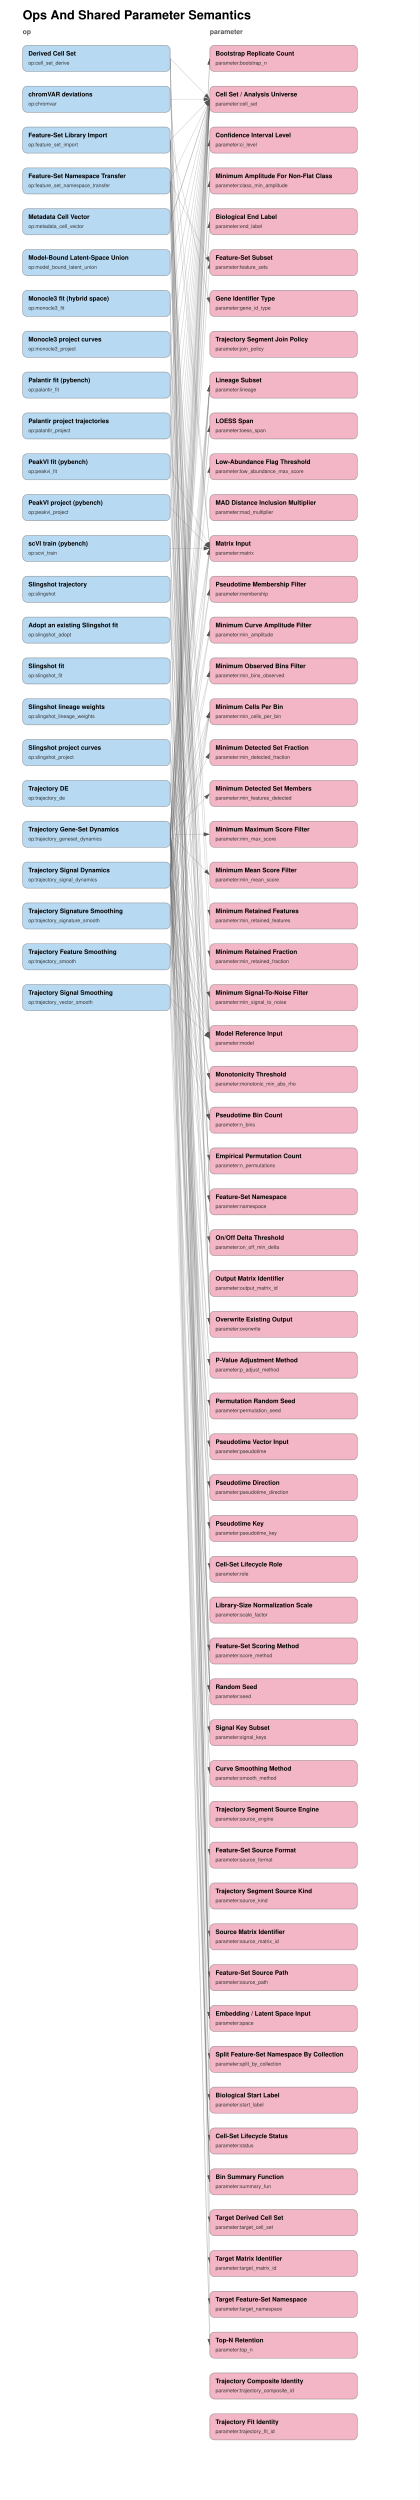
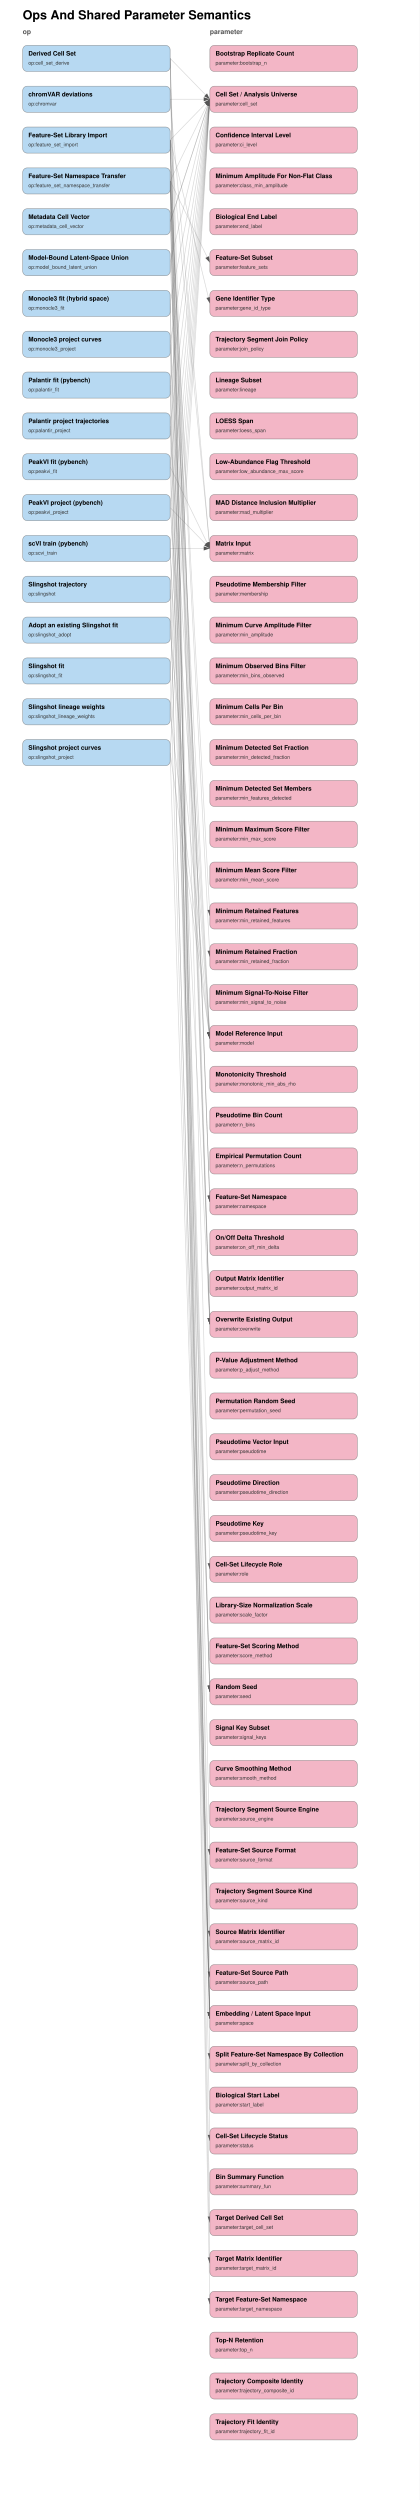
<svg xmlns="http://www.w3.org/2000/svg" width="740" height="4408" viewBox="0 0 740 4408">
  <rect width="100%" height="100%" fill="white" />
  <defs>
    <marker id="arrow" markerWidth="10" markerHeight="10" refX="9" refY="3" orient="auto" markerUnits="strokeWidth">
      <path d="M0,0 L0,6 L9,3 z" fill="#555" />
    </marker>
  </defs>
  <text x="40" y="34" font-family="Helvetica,Arial,sans-serif" font-size="22" font-weight="700">Ops And Shared Parameter Semantics</text>
  <text x="40" y="60" font-family="Helvetica,Arial,sans-serif" font-size="12" font-weight="700" fill="#555">op</text>
  <text x="370" y="60" font-family="Helvetica,Arial,sans-serif" font-size="12" font-weight="700" fill="#555">parameter</text>
  <line x1="300" y1="103" x2="370" y2="175" stroke="#555" stroke-opacity="0.22" stroke-width="1.2" marker-end="url(#arrow)" />
  <line x1="300" y1="103" x2="370" y2="2335" stroke="#555" stroke-opacity="0.22" stroke-width="1.2" marker-end="url(#arrow)" />
  <line x1="300" y1="103" x2="370" y2="2767" stroke="#555" stroke-opacity="0.22" stroke-width="1.2" marker-end="url(#arrow)" />
  <line x1="300" y1="103" x2="370" y2="3775" stroke="#555" stroke-opacity="0.22" stroke-width="1.2" marker-end="url(#arrow)" />
  <line x1="300" y1="103" x2="370" y2="3919" stroke="#555" stroke-opacity="0.22" stroke-width="1.2" marker-end="url(#arrow)" />
  <line x1="300" y1="175" x2="370" y2="175" stroke="#555" stroke-opacity="0.22" stroke-width="1.2" marker-end="url(#arrow)" />
  <line x1="300" y1="175" x2="370" y2="967" stroke="#555" stroke-opacity="0.22" stroke-width="1.2" marker-end="url(#arrow)" />
  <line x1="300" y1="247" x2="370" y2="175" stroke="#555" stroke-opacity="0.22" stroke-width="1.2" marker-end="url(#arrow)" />
  <line x1="300" y1="247" x2="370" y2="535" stroke="#555" stroke-opacity="0.22" stroke-width="1.2" marker-end="url(#arrow)" />
  <line x1="300" y1="247" x2="370" y2="967" stroke="#555" stroke-opacity="0.22" stroke-width="1.2" marker-end="url(#arrow)" />
  <line x1="300" y1="247" x2="370" y2="2119" stroke="#555" stroke-opacity="0.22" stroke-width="1.2" marker-end="url(#arrow)" />
  <line x1="300" y1="247" x2="370" y2="2119" stroke="#555" stroke-opacity="0.22" stroke-width="1.2" marker-end="url(#arrow)" />
  <line x1="300" y1="247" x2="370" y2="2335" stroke="#555" stroke-opacity="0.22" stroke-width="1.2" marker-end="url(#arrow)" />
  <line x1="300" y1="247" x2="370" y2="3271" stroke="#555" stroke-opacity="0.22" stroke-width="1.2" marker-end="url(#arrow)" />
  <line x1="300" y1="247" x2="370" y2="3487" stroke="#555" stroke-opacity="0.22" stroke-width="1.2" marker-end="url(#arrow)" />
  <line x1="300" y1="247" x2="370" y2="3631" stroke="#555" stroke-opacity="0.22" stroke-width="1.2" marker-end="url(#arrow)" />
  <line x1="300" y1="319" x2="370" y2="175" stroke="#555" stroke-opacity="0.22" stroke-width="1.2" marker-end="url(#arrow)" />
  <line x1="300" y1="319" x2="370" y2="463" stroke="#555" stroke-opacity="0.22" stroke-width="1.2" marker-end="url(#arrow)" />
  <line x1="300" y1="319" x2="370" y2="1615" stroke="#555" stroke-opacity="0.22" stroke-width="1.2" marker-end="url(#arrow)" />
  <line x1="300" y1="319" x2="370" y2="1687" stroke="#555" stroke-opacity="0.22" stroke-width="1.2" marker-end="url(#arrow)" />
  <line x1="300" y1="319" x2="370" y2="2119" stroke="#555" stroke-opacity="0.22" stroke-width="1.2" marker-end="url(#arrow)" />
  <line x1="300" y1="319" x2="370" y2="2335" stroke="#555" stroke-opacity="0.22" stroke-width="1.2" marker-end="url(#arrow)" />
  <line x1="300" y1="319" x2="370" y2="3415" stroke="#555" stroke-opacity="0.22" stroke-width="1.2" marker-end="url(#arrow)" />
  <line x1="300" y1="319" x2="370" y2="3991" stroke="#555" stroke-opacity="0.22" stroke-width="1.2" marker-end="url(#arrow)" />
  <line x1="300" y1="319" x2="370" y2="4063" stroke="#555" stroke-opacity="0.22" stroke-width="1.2" marker-end="url(#arrow)" />
  <line x1="300" y1="391" x2="370" y2="175" stroke="#555" stroke-opacity="0.22" stroke-width="1.2" marker-end="url(#arrow)" />
  <line x1="300" y1="391" x2="370" y2="175" stroke="#555" stroke-opacity="0.22" stroke-width="1.2" marker-end="url(#arrow)" />
  <line x1="300" y1="391" x2="370" y2="2335" stroke="#555" stroke-opacity="0.22" stroke-width="1.2" marker-end="url(#arrow)" />
  <line x1="300" y1="463" x2="370" y2="175" stroke="#555" stroke-opacity="0.22" stroke-width="1.2" marker-end="url(#arrow)" />
  <line x1="300" y1="463" x2="370" y2="1831" stroke="#555" stroke-opacity="0.22" stroke-width="1.2" marker-end="url(#arrow)" />
  <line x1="300" y1="535" x2="370" y2="175" stroke="#555" stroke-opacity="0.22" stroke-width="1.2" marker-end="url(#arrow)" />
  <line x1="300" y1="535" x2="370" y2="2983" stroke="#555" stroke-opacity="0.22" stroke-width="1.2" marker-end="url(#arrow)" />
  <line x1="300" y1="535" x2="370" y2="3559" stroke="#555" stroke-opacity="0.22" stroke-width="1.2" marker-end="url(#arrow)" />
  <line x1="300" y1="607" x2="370" y2="175" stroke="#555" stroke-opacity="0.22" stroke-width="1.2" marker-end="url(#arrow)" />
  <line x1="300" y1="607" x2="370" y2="1831" stroke="#555" stroke-opacity="0.22" stroke-width="1.2" marker-end="url(#arrow)" />
  <line x1="300" y1="607" x2="370" y2="3559" stroke="#555" stroke-opacity="0.22" stroke-width="1.2" marker-end="url(#arrow)" />
  <line x1="300" y1="679" x2="370" y2="175" stroke="#555" stroke-opacity="0.22" stroke-width="1.2" marker-end="url(#arrow)" />
  <line x1="300" y1="679" x2="370" y2="2983" stroke="#555" stroke-opacity="0.22" stroke-width="1.2" marker-end="url(#arrow)" />
  <line x1="300" y1="679" x2="370" y2="3559" stroke="#555" stroke-opacity="0.22" stroke-width="1.2" marker-end="url(#arrow)" />
  <line x1="300" y1="751" x2="370" y2="175" stroke="#555" stroke-opacity="0.22" stroke-width="1.2" marker-end="url(#arrow)" />
  <line x1="300" y1="751" x2="370" y2="1831" stroke="#555" stroke-opacity="0.22" stroke-width="1.2" marker-end="url(#arrow)" />
  <line x1="300" y1="751" x2="370" y2="3559" stroke="#555" stroke-opacity="0.22" stroke-width="1.2" marker-end="url(#arrow)" />
  <line x1="300" y1="823" x2="370" y2="175" stroke="#555" stroke-opacity="0.22" stroke-width="1.2" marker-end="url(#arrow)" />
  <line x1="300" y1="823" x2="370" y2="967" stroke="#555" stroke-opacity="0.22" stroke-width="1.2" marker-end="url(#arrow)" />
  <line x1="300" y1="823" x2="370" y2="2983" stroke="#555" stroke-opacity="0.22" stroke-width="1.2" marker-end="url(#arrow)" />
  <line x1="300" y1="895" x2="370" y2="175" stroke="#555" stroke-opacity="0.22" stroke-width="1.2" marker-end="url(#arrow)" />
  <line x1="300" y1="895" x2="370" y2="967" stroke="#555" stroke-opacity="0.22" stroke-width="1.2" marker-end="url(#arrow)" />
  <line x1="300" y1="895" x2="370" y2="1831" stroke="#555" stroke-opacity="0.22" stroke-width="1.2" marker-end="url(#arrow)" />
  <line x1="300" y1="967" x2="370" y2="175" stroke="#555" stroke-opacity="0.22" stroke-width="1.2" marker-end="url(#arrow)" />
  <line x1="300" y1="967" x2="370" y2="967" stroke="#555" stroke-opacity="0.22" stroke-width="1.2" marker-end="url(#arrow)" />
  <line x1="300" y1="967" x2="370" y2="2335" stroke="#555" stroke-opacity="0.22" stroke-width="1.2" marker-end="url(#arrow)" />
  <line x1="300" y1="967" x2="370" y2="2983" stroke="#555" stroke-opacity="0.22" stroke-width="1.2" marker-end="url(#arrow)" />
  <line x1="300" y1="1039" x2="370" y2="175" stroke="#555" stroke-opacity="0.22" stroke-width="1.2" marker-end="url(#arrow)" />
  <line x1="300" y1="1039" x2="370" y2="3559" stroke="#555" stroke-opacity="0.22" stroke-width="1.2" marker-end="url(#arrow)" />
  <line x1="300" y1="1039" x2="370" y2="3559" stroke="#555" stroke-opacity="0.22" stroke-width="1.2" marker-end="url(#arrow)" />
  <line x1="300" y1="1111" x2="370" y2="175" stroke="#555" stroke-opacity="0.22" stroke-width="1.2" marker-end="url(#arrow)" />
  <line x1="300" y1="1111" x2="370" y2="1831" stroke="#555" stroke-opacity="0.22" stroke-width="1.2" marker-end="url(#arrow)" />
  <line x1="300" y1="1183" x2="370" y2="175" stroke="#555" stroke-opacity="0.22" stroke-width="1.2" marker-end="url(#arrow)" />
  <line x1="300" y1="1183" x2="370" y2="3559" stroke="#555" stroke-opacity="0.22" stroke-width="1.2" marker-end="url(#arrow)" />
  <line x1="300" y1="1255" x2="370" y2="175" stroke="#555" stroke-opacity="0.22" stroke-width="1.2" marker-end="url(#arrow)" />
  <line x1="300" y1="1255" x2="370" y2="1831" stroke="#555" stroke-opacity="0.22" stroke-width="1.2" marker-end="url(#arrow)" />
  <line x1="300" y1="1327" x2="370" y2="175" stroke="#555" stroke-opacity="0.22" stroke-width="1.2" marker-end="url(#arrow)" />
  <line x1="300" y1="1327" x2="370" y2="1831" stroke="#555" stroke-opacity="0.22" stroke-width="1.2" marker-end="url(#arrow)" />
  <line x1="300" y1="1327" x2="370" y2="3559" stroke="#555" stroke-opacity="0.22" stroke-width="1.2" marker-end="url(#arrow)" />
-   <line x1="300" y1="1399" x2="370" y2="175" stroke="#555" stroke-opacity="0.22" stroke-width="1.2" marker-end="url(#arrow)" />
-   <line x1="300" y1="1399" x2="370" y2="679" stroke="#555" stroke-opacity="0.22" stroke-width="1.2" marker-end="url(#arrow)" />
-   <line x1="300" y1="1399" x2="370" y2="967" stroke="#555" stroke-opacity="0.22" stroke-width="1.2" marker-end="url(#arrow)" />
-   <line x1="300" y1="1399" x2="370" y2="1831" stroke="#555" stroke-opacity="0.22" stroke-width="1.2" marker-end="url(#arrow)" />
-   <line x1="300" y1="1399" x2="370" y2="2407" stroke="#555" stroke-opacity="0.22" stroke-width="1.2" marker-end="url(#arrow)" />
-   <line x1="300" y1="1471" x2="370" y2="103" stroke="#555" stroke-opacity="0.22" stroke-width="1.2" marker-end="url(#arrow)" />
-   <line x1="300" y1="1471" x2="370" y2="175" stroke="#555" stroke-opacity="0.22" stroke-width="1.2" marker-end="url(#arrow)" />
-   <line x1="300" y1="1471" x2="370" y2="247" stroke="#555" stroke-opacity="0.22" stroke-width="1.2" marker-end="url(#arrow)" />
-   <line x1="300" y1="1471" x2="370" y2="319" stroke="#555" stroke-opacity="0.22" stroke-width="1.2" marker-end="url(#arrow)" />
-   <line x1="300" y1="1471" x2="370" y2="391" stroke="#555" stroke-opacity="0.22" stroke-width="1.2" marker-end="url(#arrow)" />
-   <line x1="300" y1="1471" x2="370" y2="463" stroke="#555" stroke-opacity="0.22" stroke-width="1.2" marker-end="url(#arrow)" />
-   <line x1="300" y1="1471" x2="370" y2="679" stroke="#555" stroke-opacity="0.22" stroke-width="1.2" marker-end="url(#arrow)" />
-   <line x1="300" y1="1471" x2="370" y2="751" stroke="#555" stroke-opacity="0.22" stroke-width="1.2" marker-end="url(#arrow)" />
-   <line x1="300" y1="1471" x2="370" y2="823" stroke="#555" stroke-opacity="0.22" stroke-width="1.2" marker-end="url(#arrow)" />
-   <line x1="300" y1="1471" x2="370" y2="967" stroke="#555" stroke-opacity="0.22" stroke-width="1.2" marker-end="url(#arrow)" />
-   <line x1="300" y1="1471" x2="370" y2="1039" stroke="#555" stroke-opacity="0.22" stroke-width="1.2" marker-end="url(#arrow)" />
-   <line x1="300" y1="1471" x2="370" y2="1111" stroke="#555" stroke-opacity="0.22" stroke-width="1.2" marker-end="url(#arrow)" />
-   <line x1="300" y1="1471" x2="370" y2="1183" stroke="#555" stroke-opacity="0.22" stroke-width="1.2" marker-end="url(#arrow)" />
-   <line x1="300" y1="1471" x2="370" y2="1255" stroke="#555" stroke-opacity="0.22" stroke-width="1.2" marker-end="url(#arrow)" />
-   <line x1="300" y1="1471" x2="370" y2="1327" stroke="#555" stroke-opacity="0.22" stroke-width="1.2" marker-end="url(#arrow)" />
-   <line x1="300" y1="1471" x2="370" y2="1399" stroke="#555" stroke-opacity="0.22" stroke-width="1.2" marker-end="url(#arrow)" />
-   <line x1="300" y1="1471" x2="370" y2="1471" stroke="#555" stroke-opacity="0.22" stroke-width="1.2" marker-end="url(#arrow)" />
-   <line x1="300" y1="1471" x2="370" y2="1543" stroke="#555" stroke-opacity="0.22" stroke-width="1.2" marker-end="url(#arrow)" />
-   <line x1="300" y1="1471" x2="370" y2="1759" stroke="#555" stroke-opacity="0.22" stroke-width="1.2" marker-end="url(#arrow)" />
-   <line x1="300" y1="1471" x2="370" y2="1831" stroke="#555" stroke-opacity="0.22" stroke-width="1.2" marker-end="url(#arrow)" />
-   <line x1="300" y1="1471" x2="370" y2="1903" stroke="#555" stroke-opacity="0.22" stroke-width="1.2" marker-end="url(#arrow)" />
-   <line x1="300" y1="1471" x2="370" y2="1975" stroke="#555" stroke-opacity="0.22" stroke-width="1.2" marker-end="url(#arrow)" />
-   <line x1="300" y1="1471" x2="370" y2="2047" stroke="#555" stroke-opacity="0.22" stroke-width="1.2" marker-end="url(#arrow)" />
-   <line x1="300" y1="1471" x2="370" y2="2119" stroke="#555" stroke-opacity="0.22" stroke-width="1.2" marker-end="url(#arrow)" />
-   <line x1="300" y1="1471" x2="370" y2="2191" stroke="#555" stroke-opacity="0.22" stroke-width="1.2" marker-end="url(#arrow)" />
-   <line x1="300" y1="1471" x2="370" y2="2407" stroke="#555" stroke-opacity="0.22" stroke-width="1.2" marker-end="url(#arrow)" />
-   <line x1="300" y1="1471" x2="370" y2="2479" stroke="#555" stroke-opacity="0.22" stroke-width="1.2" marker-end="url(#arrow)" />
-   <line x1="300" y1="1471" x2="370" y2="2551" stroke="#555" stroke-opacity="0.22" stroke-width="1.2" marker-end="url(#arrow)" />
-   <line x1="300" y1="1471" x2="370" y2="2623" stroke="#555" stroke-opacity="0.22" stroke-width="1.2" marker-end="url(#arrow)" />
-   <line x1="300" y1="1471" x2="370" y2="2695" stroke="#555" stroke-opacity="0.22" stroke-width="1.2" marker-end="url(#arrow)" />
-   <line x1="300" y1="1471" x2="370" y2="2911" stroke="#555" stroke-opacity="0.22" stroke-width="1.2" marker-end="url(#arrow)" />
-   <line x1="300" y1="1471" x2="370" y2="2983" stroke="#555" stroke-opacity="0.22" stroke-width="1.2" marker-end="url(#arrow)" />
-   <line x1="300" y1="1471" x2="370" y2="3127" stroke="#555" stroke-opacity="0.22" stroke-width="1.2" marker-end="url(#arrow)" />
-   <line x1="300" y1="1471" x2="370" y2="3703" stroke="#555" stroke-opacity="0.22" stroke-width="1.2" marker-end="url(#arrow)" />
-   <line x1="300" y1="1471" x2="370" y2="3847" stroke="#555" stroke-opacity="0.22" stroke-width="1.2" marker-end="url(#arrow)" />
-   <line x1="300" y1="1471" x2="370" y2="4135" stroke="#555" stroke-opacity="0.22" stroke-width="1.2" marker-end="url(#arrow)" />
-   <line x1="300" y1="1543" x2="370" y2="103" stroke="#555" stroke-opacity="0.22" stroke-width="1.2" marker-end="url(#arrow)" />
-   <line x1="300" y1="1543" x2="370" y2="175" stroke="#555" stroke-opacity="0.22" stroke-width="1.2" marker-end="url(#arrow)" />
-   <line x1="300" y1="1543" x2="370" y2="247" stroke="#555" stroke-opacity="0.22" stroke-width="1.2" marker-end="url(#arrow)" />
-   <line x1="300" y1="1543" x2="370" y2="319" stroke="#555" stroke-opacity="0.22" stroke-width="1.2" marker-end="url(#arrow)" />
-   <line x1="300" y1="1543" x2="370" y2="391" stroke="#555" stroke-opacity="0.22" stroke-width="1.2" marker-end="url(#arrow)" />
-   <line x1="300" y1="1543" x2="370" y2="679" stroke="#555" stroke-opacity="0.22" stroke-width="1.2" marker-end="url(#arrow)" />
-   <line x1="300" y1="1543" x2="370" y2="751" stroke="#555" stroke-opacity="0.22" stroke-width="1.2" marker-end="url(#arrow)" />
-   <line x1="300" y1="1543" x2="370" y2="1039" stroke="#555" stroke-opacity="0.22" stroke-width="1.2" marker-end="url(#arrow)" />
-   <line x1="300" y1="1543" x2="370" y2="1111" stroke="#555" stroke-opacity="0.22" stroke-width="1.2" marker-end="url(#arrow)" />
-   <line x1="300" y1="1543" x2="370" y2="1183" stroke="#555" stroke-opacity="0.22" stroke-width="1.2" marker-end="url(#arrow)" />
-   <line x1="300" y1="1543" x2="370" y2="1255" stroke="#555" stroke-opacity="0.22" stroke-width="1.2" marker-end="url(#arrow)" />
-   <line x1="300" y1="1543" x2="370" y2="1831" stroke="#555" stroke-opacity="0.22" stroke-width="1.2" marker-end="url(#arrow)" />
-   <line x1="300" y1="1543" x2="370" y2="1903" stroke="#555" stroke-opacity="0.22" stroke-width="1.2" marker-end="url(#arrow)" />
-   <line x1="300" y1="1543" x2="370" y2="1975" stroke="#555" stroke-opacity="0.22" stroke-width="1.2" marker-end="url(#arrow)" />
-   <line x1="300" y1="1543" x2="370" y2="2191" stroke="#555" stroke-opacity="0.22" stroke-width="1.2" marker-end="url(#arrow)" />
-   <line x1="300" y1="1543" x2="370" y2="2551" stroke="#555" stroke-opacity="0.22" stroke-width="1.2" marker-end="url(#arrow)" />
-   <line x1="300" y1="1543" x2="370" y2="2623" stroke="#555" stroke-opacity="0.22" stroke-width="1.2" marker-end="url(#arrow)" />
-   <line x1="300" y1="1543" x2="370" y2="2695" stroke="#555" stroke-opacity="0.22" stroke-width="1.2" marker-end="url(#arrow)" />
-   <line x1="300" y1="1543" x2="370" y2="2983" stroke="#555" stroke-opacity="0.22" stroke-width="1.2" marker-end="url(#arrow)" />
-   <line x1="300" y1="1543" x2="370" y2="3055" stroke="#555" stroke-opacity="0.22" stroke-width="1.2" marker-end="url(#arrow)" />
-   <line x1="300" y1="1543" x2="370" y2="3127" stroke="#555" stroke-opacity="0.22" stroke-width="1.2" marker-end="url(#arrow)" />
-   <line x1="300" y1="1543" x2="370" y2="3703" stroke="#555" stroke-opacity="0.22" stroke-width="1.2" marker-end="url(#arrow)" />
-   <line x1="300" y1="1543" x2="370" y2="3847" stroke="#555" stroke-opacity="0.22" stroke-width="1.2" marker-end="url(#arrow)" />
-   <line x1="300" y1="1543" x2="370" y2="4135" stroke="#555" stroke-opacity="0.22" stroke-width="1.2" marker-end="url(#arrow)" />
-   <line x1="300" y1="1615" x2="370" y2="175" stroke="#555" stroke-opacity="0.22" stroke-width="1.2" marker-end="url(#arrow)" />
-   <line x1="300" y1="1615" x2="370" y2="679" stroke="#555" stroke-opacity="0.22" stroke-width="1.2" marker-end="url(#arrow)" />
-   <line x1="300" y1="1615" x2="370" y2="967" stroke="#555" stroke-opacity="0.22" stroke-width="1.2" marker-end="url(#arrow)" />
-   <line x1="300" y1="1615" x2="370" y2="1255" stroke="#555" stroke-opacity="0.22" stroke-width="1.2" marker-end="url(#arrow)" />
-   <line x1="300" y1="1615" x2="370" y2="1831" stroke="#555" stroke-opacity="0.22" stroke-width="1.2" marker-end="url(#arrow)" />
-   <line x1="300" y1="1615" x2="370" y2="1975" stroke="#555" stroke-opacity="0.22" stroke-width="1.2" marker-end="url(#arrow)" />
-   <line x1="300" y1="1615" x2="370" y2="2911" stroke="#555" stroke-opacity="0.22" stroke-width="1.2" marker-end="url(#arrow)" />
-   <line x1="300" y1="1615" x2="370" y2="3847" stroke="#555" stroke-opacity="0.22" stroke-width="1.2" marker-end="url(#arrow)" />
-   <line x1="300" y1="1687" x2="370" y2="175" stroke="#555" stroke-opacity="0.22" stroke-width="1.2" marker-end="url(#arrow)" />
-   <line x1="300" y1="1687" x2="370" y2="679" stroke="#555" stroke-opacity="0.22" stroke-width="1.2" marker-end="url(#arrow)" />
-   <line x1="300" y1="1687" x2="370" y2="967" stroke="#555" stroke-opacity="0.22" stroke-width="1.2" marker-end="url(#arrow)" />
-   <line x1="300" y1="1687" x2="370" y2="1255" stroke="#555" stroke-opacity="0.22" stroke-width="1.2" marker-end="url(#arrow)" />
-   <line x1="300" y1="1687" x2="370" y2="1831" stroke="#555" stroke-opacity="0.22" stroke-width="1.2" marker-end="url(#arrow)" />
-   <line x1="300" y1="1687" x2="370" y2="1975" stroke="#555" stroke-opacity="0.22" stroke-width="1.2" marker-end="url(#arrow)" />
-   <line x1="300" y1="1687" x2="370" y2="3847" stroke="#555" stroke-opacity="0.22" stroke-width="1.2" marker-end="url(#arrow)" />
-   <line x1="300" y1="1759" x2="370" y2="175" stroke="#555" stroke-opacity="0.22" stroke-width="1.2" marker-end="url(#arrow)" />
-   <line x1="300" y1="1759" x2="370" y2="679" stroke="#555" stroke-opacity="0.22" stroke-width="1.2" marker-end="url(#arrow)" />
-   <line x1="300" y1="1759" x2="370" y2="1255" stroke="#555" stroke-opacity="0.22" stroke-width="1.2" marker-end="url(#arrow)" />
-   <line x1="300" y1="1759" x2="370" y2="1831" stroke="#555" stroke-opacity="0.22" stroke-width="1.2" marker-end="url(#arrow)" />
-   <line x1="300" y1="1759" x2="370" y2="1975" stroke="#555" stroke-opacity="0.22" stroke-width="1.2" marker-end="url(#arrow)" />
-   <line x1="300" y1="1759" x2="370" y2="3055" stroke="#555" stroke-opacity="0.22" stroke-width="1.2" marker-end="url(#arrow)" />
-   <line x1="300" y1="1759" x2="370" y2="3847" stroke="#555" stroke-opacity="0.22" stroke-width="1.2" marker-end="url(#arrow)" />
  <g>
    <rect x="40" y="80" width="260" height="46" rx="8" fill="#b7d9f2" stroke="#555" stroke-opacity="0.55" />
    <text x="50" y="98" font-family="Helvetica,Arial,sans-serif" font-size="11" font-weight="700">Derived Cell Set</text>
    <text x="50" y="114" font-family="Helvetica,Arial,sans-serif" font-size="9" fill="#333">op:cell_set_derive</text>
  </g>
  <g>
    <rect x="40" y="152" width="260" height="46" rx="8" fill="#b7d9f2" stroke="#555" stroke-opacity="0.55" />
    <text x="50" y="170" font-family="Helvetica,Arial,sans-serif" font-size="11" font-weight="700">chromVAR deviations</text>
    <text x="50" y="186" font-family="Helvetica,Arial,sans-serif" font-size="9" fill="#333">op:chromvar</text>
  </g>
  <g>
    <rect x="40" y="224" width="260" height="46" rx="8" fill="#b7d9f2" stroke="#555" stroke-opacity="0.55" />
    <text x="50" y="242" font-family="Helvetica,Arial,sans-serif" font-size="11" font-weight="700">Feature-Set Library Import</text>
    <text x="50" y="258" font-family="Helvetica,Arial,sans-serif" font-size="9" fill="#333">op:feature_set_import</text>
  </g>
  <g>
    <rect x="40" y="296" width="260" height="46" rx="8" fill="#b7d9f2" stroke="#555" stroke-opacity="0.55" />
    <text x="50" y="314" font-family="Helvetica,Arial,sans-serif" font-size="11" font-weight="700">Feature-Set Namespace Transfer</text>
    <text x="50" y="330" font-family="Helvetica,Arial,sans-serif" font-size="9" fill="#333">op:feature_set_namespace_transfer</text>
  </g>
  <g>
    <rect x="40" y="368" width="260" height="46" rx="8" fill="#b7d9f2" stroke="#555" stroke-opacity="0.55" />
    <text x="50" y="386" font-family="Helvetica,Arial,sans-serif" font-size="11" font-weight="700">Metadata Cell Vector</text>
    <text x="50" y="402" font-family="Helvetica,Arial,sans-serif" font-size="9" fill="#333">op:metadata_cell_vector</text>
  </g>
  <g>
    <rect x="40" y="440" width="260" height="46" rx="8" fill="#b7d9f2" stroke="#555" stroke-opacity="0.55" />
    <text x="50" y="458" font-family="Helvetica,Arial,sans-serif" font-size="11" font-weight="700">Model-Bound Latent-Space Union</text>
    <text x="50" y="474" font-family="Helvetica,Arial,sans-serif" font-size="9" fill="#333">op:model_bound_latent_union</text>
  </g>
  <g>
    <rect x="40" y="512" width="260" height="46" rx="8" fill="#b7d9f2" stroke="#555" stroke-opacity="0.55" />
    <text x="50" y="530" font-family="Helvetica,Arial,sans-serif" font-size="11" font-weight="700">Monocle3 fit (hybrid space)</text>
    <text x="50" y="546" font-family="Helvetica,Arial,sans-serif" font-size="9" fill="#333">op:monocle3_fit</text>
  </g>
  <g>
    <rect x="40" y="584" width="260" height="46" rx="8" fill="#b7d9f2" stroke="#555" stroke-opacity="0.55" />
    <text x="50" y="602" font-family="Helvetica,Arial,sans-serif" font-size="11" font-weight="700">Monocle3 project curves</text>
    <text x="50" y="618" font-family="Helvetica,Arial,sans-serif" font-size="9" fill="#333">op:monocle3_project</text>
  </g>
  <g>
    <rect x="40" y="656" width="260" height="46" rx="8" fill="#b7d9f2" stroke="#555" stroke-opacity="0.55" />
    <text x="50" y="674" font-family="Helvetica,Arial,sans-serif" font-size="11" font-weight="700">Palantir fit (pybench)</text>
    <text x="50" y="690" font-family="Helvetica,Arial,sans-serif" font-size="9" fill="#333">op:palantir_fit</text>
  </g>
  <g>
    <rect x="40" y="728" width="260" height="46" rx="8" fill="#b7d9f2" stroke="#555" stroke-opacity="0.55" />
    <text x="50" y="746" font-family="Helvetica,Arial,sans-serif" font-size="11" font-weight="700">Palantir project trajectories</text>
    <text x="50" y="762" font-family="Helvetica,Arial,sans-serif" font-size="9" fill="#333">op:palantir_project</text>
  </g>
  <g>
    <rect x="40" y="800" width="260" height="46" rx="8" fill="#b7d9f2" stroke="#555" stroke-opacity="0.55" />
    <text x="50" y="818" font-family="Helvetica,Arial,sans-serif" font-size="11" font-weight="700">PeakVI fit (pybench)</text>
    <text x="50" y="834" font-family="Helvetica,Arial,sans-serif" font-size="9" fill="#333">op:peakvi_fit</text>
  </g>
  <g>
    <rect x="40" y="872" width="260" height="46" rx="8" fill="#b7d9f2" stroke="#555" stroke-opacity="0.55" />
    <text x="50" y="890" font-family="Helvetica,Arial,sans-serif" font-size="11" font-weight="700">PeakVI project (pybench)</text>
    <text x="50" y="906" font-family="Helvetica,Arial,sans-serif" font-size="9" fill="#333">op:peakvi_project</text>
  </g>
  <g>
    <rect x="40" y="944" width="260" height="46" rx="8" fill="#b7d9f2" stroke="#555" stroke-opacity="0.55" />
    <text x="50" y="962" font-family="Helvetica,Arial,sans-serif" font-size="11" font-weight="700">scVI train (pybench)</text>
    <text x="50" y="978" font-family="Helvetica,Arial,sans-serif" font-size="9" fill="#333">op:scvi_train</text>
  </g>
  <g>
    <rect x="40" y="1016" width="260" height="46" rx="8" fill="#b7d9f2" stroke="#555" stroke-opacity="0.55" />
    <text x="50" y="1034" font-family="Helvetica,Arial,sans-serif" font-size="11" font-weight="700">Slingshot trajectory</text>
    <text x="50" y="1050" font-family="Helvetica,Arial,sans-serif" font-size="9" fill="#333">op:slingshot</text>
  </g>
  <g>
    <rect x="40" y="1088" width="260" height="46" rx="8" fill="#b7d9f2" stroke="#555" stroke-opacity="0.55" />
    <text x="50" y="1106" font-family="Helvetica,Arial,sans-serif" font-size="11" font-weight="700">Adopt an existing Slingshot fit</text>
    <text x="50" y="1122" font-family="Helvetica,Arial,sans-serif" font-size="9" fill="#333">op:slingshot_adopt</text>
  </g>
  <g>
    <rect x="40" y="1160" width="260" height="46" rx="8" fill="#b7d9f2" stroke="#555" stroke-opacity="0.55" />
    <text x="50" y="1178" font-family="Helvetica,Arial,sans-serif" font-size="11" font-weight="700">Slingshot fit</text>
    <text x="50" y="1194" font-family="Helvetica,Arial,sans-serif" font-size="9" fill="#333">op:slingshot_fit</text>
  </g>
  <g>
    <rect x="40" y="1232" width="260" height="46" rx="8" fill="#b7d9f2" stroke="#555" stroke-opacity="0.55" />
    <text x="50" y="1250" font-family="Helvetica,Arial,sans-serif" font-size="11" font-weight="700">Slingshot lineage weights</text>
    <text x="50" y="1266" font-family="Helvetica,Arial,sans-serif" font-size="9" fill="#333">op:slingshot_lineage_weights</text>
  </g>
  <g>
    <rect x="40" y="1304" width="260" height="46" rx="8" fill="#b7d9f2" stroke="#555" stroke-opacity="0.55" />
    <text x="50" y="1322" font-family="Helvetica,Arial,sans-serif" font-size="11" font-weight="700">Slingshot project curves</text>
    <text x="50" y="1338" font-family="Helvetica,Arial,sans-serif" font-size="9" fill="#333">op:slingshot_project</text>
  </g>
  <g>
-     <rect x="40" y="1376" width="260" height="46" rx="8" fill="#b7d9f2" stroke="#555" stroke-opacity="0.55" />
-     <text x="50" y="1394" font-family="Helvetica,Arial,sans-serif" font-size="11" font-weight="700">Trajectory DE</text>
-     <text x="50" y="1410" font-family="Helvetica,Arial,sans-serif" font-size="9" fill="#333">op:trajectory_de</text>
-   </g>
-   <g>
-     <rect x="40" y="1448" width="260" height="46" rx="8" fill="#b7d9f2" stroke="#555" stroke-opacity="0.55" />
-     <text x="50" y="1466" font-family="Helvetica,Arial,sans-serif" font-size="11" font-weight="700">Trajectory Gene-Set Dynamics</text>
-     <text x="50" y="1482" font-family="Helvetica,Arial,sans-serif" font-size="9" fill="#333">op:trajectory_geneset_dynamics</text>
-   </g>
-   <g>
-     <rect x="40" y="1520" width="260" height="46" rx="8" fill="#b7d9f2" stroke="#555" stroke-opacity="0.55" />
-     <text x="50" y="1538" font-family="Helvetica,Arial,sans-serif" font-size="11" font-weight="700">Trajectory Signal Dynamics</text>
-     <text x="50" y="1554" font-family="Helvetica,Arial,sans-serif" font-size="9" fill="#333">op:trajectory_signal_dynamics</text>
-   </g>
-   <g>
-     <rect x="40" y="1592" width="260" height="46" rx="8" fill="#b7d9f2" stroke="#555" stroke-opacity="0.55" />
-     <text x="50" y="1610" font-family="Helvetica,Arial,sans-serif" font-size="11" font-weight="700">Trajectory Signature Smoothing</text>
-     <text x="50" y="1626" font-family="Helvetica,Arial,sans-serif" font-size="9" fill="#333">op:trajectory_signature_smooth</text>
-   </g>
-   <g>
-     <rect x="40" y="1664" width="260" height="46" rx="8" fill="#b7d9f2" stroke="#555" stroke-opacity="0.55" />
-     <text x="50" y="1682" font-family="Helvetica,Arial,sans-serif" font-size="11" font-weight="700">Trajectory Feature Smoothing</text>
-     <text x="50" y="1698" font-family="Helvetica,Arial,sans-serif" font-size="9" fill="#333">op:trajectory_smooth</text>
-   </g>
-   <g>
-     <rect x="40" y="1736" width="260" height="46" rx="8" fill="#b7d9f2" stroke="#555" stroke-opacity="0.55" />
-     <text x="50" y="1754" font-family="Helvetica,Arial,sans-serif" font-size="11" font-weight="700">Trajectory Signal Smoothing</text>
-     <text x="50" y="1770" font-family="Helvetica,Arial,sans-serif" font-size="9" fill="#333">op:trajectory_vector_smooth</text>
-   </g>
-   <g>
    <rect x="370" y="80" width="260" height="46" rx="8" fill="#f3b6c6" stroke="#555" stroke-opacity="0.55" />
    <text x="380" y="98" font-family="Helvetica,Arial,sans-serif" font-size="11" font-weight="700">Bootstrap Replicate Count</text>
    <text x="380" y="114" font-family="Helvetica,Arial,sans-serif" font-size="9" fill="#333">parameter:bootstrap_n</text>
  </g>
  <g>
    <rect x="370" y="152" width="260" height="46" rx="8" fill="#f3b6c6" stroke="#555" stroke-opacity="0.55" />
    <text x="380" y="170" font-family="Helvetica,Arial,sans-serif" font-size="11" font-weight="700">Cell Set / Analysis Universe</text>
    <text x="380" y="186" font-family="Helvetica,Arial,sans-serif" font-size="9" fill="#333">parameter:cell_set</text>
  </g>
  <g>
    <rect x="370" y="224" width="260" height="46" rx="8" fill="#f3b6c6" stroke="#555" stroke-opacity="0.55" />
    <text x="380" y="242" font-family="Helvetica,Arial,sans-serif" font-size="11" font-weight="700">Confidence Interval Level</text>
    <text x="380" y="258" font-family="Helvetica,Arial,sans-serif" font-size="9" fill="#333">parameter:ci_level</text>
  </g>
  <g>
    <rect x="370" y="296" width="260" height="46" rx="8" fill="#f3b6c6" stroke="#555" stroke-opacity="0.55" />
    <text x="380" y="314" font-family="Helvetica,Arial,sans-serif" font-size="11" font-weight="700">Minimum Amplitude For Non-Flat Class</text>
    <text x="380" y="330" font-family="Helvetica,Arial,sans-serif" font-size="9" fill="#333">parameter:class_min_amplitude</text>
  </g>
  <g>
    <rect x="370" y="368" width="260" height="46" rx="8" fill="#f3b6c6" stroke="#555" stroke-opacity="0.55" />
    <text x="380" y="386" font-family="Helvetica,Arial,sans-serif" font-size="11" font-weight="700">Biological End Label</text>
    <text x="380" y="402" font-family="Helvetica,Arial,sans-serif" font-size="9" fill="#333">parameter:end_label</text>
  </g>
  <g>
    <rect x="370" y="440" width="260" height="46" rx="8" fill="#f3b6c6" stroke="#555" stroke-opacity="0.55" />
    <text x="380" y="458" font-family="Helvetica,Arial,sans-serif" font-size="11" font-weight="700">Feature-Set Subset</text>
    <text x="380" y="474" font-family="Helvetica,Arial,sans-serif" font-size="9" fill="#333">parameter:feature_sets</text>
  </g>
  <g>
    <rect x="370" y="512" width="260" height="46" rx="8" fill="#f3b6c6" stroke="#555" stroke-opacity="0.55" />
    <text x="380" y="530" font-family="Helvetica,Arial,sans-serif" font-size="11" font-weight="700">Gene Identifier Type</text>
    <text x="380" y="546" font-family="Helvetica,Arial,sans-serif" font-size="9" fill="#333">parameter:gene_id_type</text>
  </g>
  <g>
    <rect x="370" y="584" width="260" height="46" rx="8" fill="#f3b6c6" stroke="#555" stroke-opacity="0.55" />
    <text x="380" y="602" font-family="Helvetica,Arial,sans-serif" font-size="11" font-weight="700">Trajectory Segment Join Policy</text>
    <text x="380" y="618" font-family="Helvetica,Arial,sans-serif" font-size="9" fill="#333">parameter:join_policy</text>
  </g>
  <g>
    <rect x="370" y="656" width="260" height="46" rx="8" fill="#f3b6c6" stroke="#555" stroke-opacity="0.55" />
    <text x="380" y="674" font-family="Helvetica,Arial,sans-serif" font-size="11" font-weight="700">Lineage Subset</text>
    <text x="380" y="690" font-family="Helvetica,Arial,sans-serif" font-size="9" fill="#333">parameter:lineage</text>
  </g>
  <g>
    <rect x="370" y="728" width="260" height="46" rx="8" fill="#f3b6c6" stroke="#555" stroke-opacity="0.55" />
    <text x="380" y="746" font-family="Helvetica,Arial,sans-serif" font-size="11" font-weight="700">LOESS Span</text>
    <text x="380" y="762" font-family="Helvetica,Arial,sans-serif" font-size="9" fill="#333">parameter:loess_span</text>
  </g>
  <g>
    <rect x="370" y="800" width="260" height="46" rx="8" fill="#f3b6c6" stroke="#555" stroke-opacity="0.55" />
    <text x="380" y="818" font-family="Helvetica,Arial,sans-serif" font-size="11" font-weight="700">Low-Abundance Flag Threshold</text>
    <text x="380" y="834" font-family="Helvetica,Arial,sans-serif" font-size="9" fill="#333">parameter:low_abundance_max_score</text>
  </g>
  <g>
    <rect x="370" y="872" width="260" height="46" rx="8" fill="#f3b6c6" stroke="#555" stroke-opacity="0.55" />
    <text x="380" y="890" font-family="Helvetica,Arial,sans-serif" font-size="11" font-weight="700">MAD Distance Inclusion Multiplier</text>
    <text x="380" y="906" font-family="Helvetica,Arial,sans-serif" font-size="9" fill="#333">parameter:mad_multiplier</text>
  </g>
  <g>
    <rect x="370" y="944" width="260" height="46" rx="8" fill="#f3b6c6" stroke="#555" stroke-opacity="0.55" />
    <text x="380" y="962" font-family="Helvetica,Arial,sans-serif" font-size="11" font-weight="700">Matrix Input</text>
    <text x="380" y="978" font-family="Helvetica,Arial,sans-serif" font-size="9" fill="#333">parameter:matrix</text>
  </g>
  <g>
    <rect x="370" y="1016" width="260" height="46" rx="8" fill="#f3b6c6" stroke="#555" stroke-opacity="0.55" />
    <text x="380" y="1034" font-family="Helvetica,Arial,sans-serif" font-size="11" font-weight="700">Pseudotime Membership Filter</text>
    <text x="380" y="1050" font-family="Helvetica,Arial,sans-serif" font-size="9" fill="#333">parameter:membership</text>
  </g>
  <g>
    <rect x="370" y="1088" width="260" height="46" rx="8" fill="#f3b6c6" stroke="#555" stroke-opacity="0.55" />
    <text x="380" y="1106" font-family="Helvetica,Arial,sans-serif" font-size="11" font-weight="700">Minimum Curve Amplitude Filter</text>
    <text x="380" y="1122" font-family="Helvetica,Arial,sans-serif" font-size="9" fill="#333">parameter:min_amplitude</text>
  </g>
  <g>
    <rect x="370" y="1160" width="260" height="46" rx="8" fill="#f3b6c6" stroke="#555" stroke-opacity="0.55" />
    <text x="380" y="1178" font-family="Helvetica,Arial,sans-serif" font-size="11" font-weight="700">Minimum Observed Bins Filter</text>
    <text x="380" y="1194" font-family="Helvetica,Arial,sans-serif" font-size="9" fill="#333">parameter:min_bins_observed</text>
  </g>
  <g>
    <rect x="370" y="1232" width="260" height="46" rx="8" fill="#f3b6c6" stroke="#555" stroke-opacity="0.55" />
    <text x="380" y="1250" font-family="Helvetica,Arial,sans-serif" font-size="11" font-weight="700">Minimum Cells Per Bin</text>
    <text x="380" y="1266" font-family="Helvetica,Arial,sans-serif" font-size="9" fill="#333">parameter:min_cells_per_bin</text>
  </g>
  <g>
    <rect x="370" y="1304" width="260" height="46" rx="8" fill="#f3b6c6" stroke="#555" stroke-opacity="0.55" />
    <text x="380" y="1322" font-family="Helvetica,Arial,sans-serif" font-size="11" font-weight="700">Minimum Detected Set Fraction</text>
    <text x="380" y="1338" font-family="Helvetica,Arial,sans-serif" font-size="9" fill="#333">parameter:min_detected_fraction</text>
  </g>
  <g>
    <rect x="370" y="1376" width="260" height="46" rx="8" fill="#f3b6c6" stroke="#555" stroke-opacity="0.55" />
    <text x="380" y="1394" font-family="Helvetica,Arial,sans-serif" font-size="11" font-weight="700">Minimum Detected Set Members</text>
    <text x="380" y="1410" font-family="Helvetica,Arial,sans-serif" font-size="9" fill="#333">parameter:min_features_detected</text>
  </g>
  <g>
    <rect x="370" y="1448" width="260" height="46" rx="8" fill="#f3b6c6" stroke="#555" stroke-opacity="0.55" />
    <text x="380" y="1466" font-family="Helvetica,Arial,sans-serif" font-size="11" font-weight="700">Minimum Maximum Score Filter</text>
    <text x="380" y="1482" font-family="Helvetica,Arial,sans-serif" font-size="9" fill="#333">parameter:min_max_score</text>
  </g>
  <g>
    <rect x="370" y="1520" width="260" height="46" rx="8" fill="#f3b6c6" stroke="#555" stroke-opacity="0.55" />
    <text x="380" y="1538" font-family="Helvetica,Arial,sans-serif" font-size="11" font-weight="700">Minimum Mean Score Filter</text>
    <text x="380" y="1554" font-family="Helvetica,Arial,sans-serif" font-size="9" fill="#333">parameter:min_mean_score</text>
  </g>
  <g>
    <rect x="370" y="1592" width="260" height="46" rx="8" fill="#f3b6c6" stroke="#555" stroke-opacity="0.55" />
    <text x="380" y="1610" font-family="Helvetica,Arial,sans-serif" font-size="11" font-weight="700">Minimum Retained Features</text>
    <text x="380" y="1626" font-family="Helvetica,Arial,sans-serif" font-size="9" fill="#333">parameter:min_retained_features</text>
  </g>
  <g>
    <rect x="370" y="1664" width="260" height="46" rx="8" fill="#f3b6c6" stroke="#555" stroke-opacity="0.55" />
    <text x="380" y="1682" font-family="Helvetica,Arial,sans-serif" font-size="11" font-weight="700">Minimum Retained Fraction</text>
    <text x="380" y="1698" font-family="Helvetica,Arial,sans-serif" font-size="9" fill="#333">parameter:min_retained_fraction</text>
  </g>
  <g>
    <rect x="370" y="1736" width="260" height="46" rx="8" fill="#f3b6c6" stroke="#555" stroke-opacity="0.55" />
    <text x="380" y="1754" font-family="Helvetica,Arial,sans-serif" font-size="11" font-weight="700">Minimum Signal-To-Noise Filter</text>
    <text x="380" y="1770" font-family="Helvetica,Arial,sans-serif" font-size="9" fill="#333">parameter:min_signal_to_noise</text>
  </g>
  <g>
    <rect x="370" y="1808" width="260" height="46" rx="8" fill="#f3b6c6" stroke="#555" stroke-opacity="0.55" />
    <text x="380" y="1826" font-family="Helvetica,Arial,sans-serif" font-size="11" font-weight="700">Model Reference Input</text>
    <text x="380" y="1842" font-family="Helvetica,Arial,sans-serif" font-size="9" fill="#333">parameter:model</text>
  </g>
  <g>
    <rect x="370" y="1880" width="260" height="46" rx="8" fill="#f3b6c6" stroke="#555" stroke-opacity="0.55" />
    <text x="380" y="1898" font-family="Helvetica,Arial,sans-serif" font-size="11" font-weight="700">Monotonicity Threshold</text>
    <text x="380" y="1914" font-family="Helvetica,Arial,sans-serif" font-size="9" fill="#333">parameter:monotonic_min_abs_rho</text>
  </g>
  <g>
    <rect x="370" y="1952" width="260" height="46" rx="8" fill="#f3b6c6" stroke="#555" stroke-opacity="0.55" />
    <text x="380" y="1970" font-family="Helvetica,Arial,sans-serif" font-size="11" font-weight="700">Pseudotime Bin Count</text>
    <text x="380" y="1986" font-family="Helvetica,Arial,sans-serif" font-size="9" fill="#333">parameter:n_bins</text>
  </g>
  <g>
    <rect x="370" y="2024" width="260" height="46" rx="8" fill="#f3b6c6" stroke="#555" stroke-opacity="0.55" />
    <text x="380" y="2042" font-family="Helvetica,Arial,sans-serif" font-size="11" font-weight="700">Empirical Permutation Count</text>
    <text x="380" y="2058" font-family="Helvetica,Arial,sans-serif" font-size="9" fill="#333">parameter:n_permutations</text>
  </g>
  <g>
    <rect x="370" y="2096" width="260" height="46" rx="8" fill="#f3b6c6" stroke="#555" stroke-opacity="0.55" />
    <text x="380" y="2114" font-family="Helvetica,Arial,sans-serif" font-size="11" font-weight="700">Feature-Set Namespace</text>
    <text x="380" y="2130" font-family="Helvetica,Arial,sans-serif" font-size="9" fill="#333">parameter:namespace</text>
  </g>
  <g>
    <rect x="370" y="2168" width="260" height="46" rx="8" fill="#f3b6c6" stroke="#555" stroke-opacity="0.55" />
    <text x="380" y="2186" font-family="Helvetica,Arial,sans-serif" font-size="11" font-weight="700">On/Off Delta Threshold</text>
    <text x="380" y="2202" font-family="Helvetica,Arial,sans-serif" font-size="9" fill="#333">parameter:on_off_min_delta</text>
  </g>
  <g>
    <rect x="370" y="2240" width="260" height="46" rx="8" fill="#f3b6c6" stroke="#555" stroke-opacity="0.55" />
    <text x="380" y="2258" font-family="Helvetica,Arial,sans-serif" font-size="11" font-weight="700">Output Matrix Identifier</text>
    <text x="380" y="2274" font-family="Helvetica,Arial,sans-serif" font-size="9" fill="#333">parameter:output_matrix_id</text>
  </g>
  <g>
    <rect x="370" y="2312" width="260" height="46" rx="8" fill="#f3b6c6" stroke="#555" stroke-opacity="0.55" />
    <text x="380" y="2330" font-family="Helvetica,Arial,sans-serif" font-size="11" font-weight="700">Overwrite Existing Output</text>
    <text x="380" y="2346" font-family="Helvetica,Arial,sans-serif" font-size="9" fill="#333">parameter:overwrite</text>
  </g>
  <g>
    <rect x="370" y="2384" width="260" height="46" rx="8" fill="#f3b6c6" stroke="#555" stroke-opacity="0.55" />
    <text x="380" y="2402" font-family="Helvetica,Arial,sans-serif" font-size="11" font-weight="700">P-Value Adjustment Method</text>
    <text x="380" y="2418" font-family="Helvetica,Arial,sans-serif" font-size="9" fill="#333">parameter:p_adjust_method</text>
  </g>
  <g>
    <rect x="370" y="2456" width="260" height="46" rx="8" fill="#f3b6c6" stroke="#555" stroke-opacity="0.55" />
    <text x="380" y="2474" font-family="Helvetica,Arial,sans-serif" font-size="11" font-weight="700">Permutation Random Seed</text>
    <text x="380" y="2490" font-family="Helvetica,Arial,sans-serif" font-size="9" fill="#333">parameter:permutation_seed</text>
  </g>
  <g>
    <rect x="370" y="2528" width="260" height="46" rx="8" fill="#f3b6c6" stroke="#555" stroke-opacity="0.55" />
    <text x="380" y="2546" font-family="Helvetica,Arial,sans-serif" font-size="11" font-weight="700">Pseudotime Vector Input</text>
    <text x="380" y="2562" font-family="Helvetica,Arial,sans-serif" font-size="9" fill="#333">parameter:pseudotime</text>
  </g>
  <g>
    <rect x="370" y="2600" width="260" height="46" rx="8" fill="#f3b6c6" stroke="#555" stroke-opacity="0.55" />
    <text x="380" y="2618" font-family="Helvetica,Arial,sans-serif" font-size="11" font-weight="700">Pseudotime Direction</text>
    <text x="380" y="2634" font-family="Helvetica,Arial,sans-serif" font-size="9" fill="#333">parameter:pseudotime_direction</text>
  </g>
  <g>
    <rect x="370" y="2672" width="260" height="46" rx="8" fill="#f3b6c6" stroke="#555" stroke-opacity="0.55" />
    <text x="380" y="2690" font-family="Helvetica,Arial,sans-serif" font-size="11" font-weight="700">Pseudotime Key</text>
    <text x="380" y="2706" font-family="Helvetica,Arial,sans-serif" font-size="9" fill="#333">parameter:pseudotime_key</text>
  </g>
  <g>
    <rect x="370" y="2744" width="260" height="46" rx="8" fill="#f3b6c6" stroke="#555" stroke-opacity="0.55" />
    <text x="380" y="2762" font-family="Helvetica,Arial,sans-serif" font-size="11" font-weight="700">Cell-Set Lifecycle Role</text>
    <text x="380" y="2778" font-family="Helvetica,Arial,sans-serif" font-size="9" fill="#333">parameter:role</text>
  </g>
  <g>
    <rect x="370" y="2816" width="260" height="46" rx="8" fill="#f3b6c6" stroke="#555" stroke-opacity="0.55" />
    <text x="380" y="2834" font-family="Helvetica,Arial,sans-serif" font-size="11" font-weight="700">Library-Size Normalization Scale</text>
    <text x="380" y="2850" font-family="Helvetica,Arial,sans-serif" font-size="9" fill="#333">parameter:scale_factor</text>
  </g>
  <g>
    <rect x="370" y="2888" width="260" height="46" rx="8" fill="#f3b6c6" stroke="#555" stroke-opacity="0.55" />
    <text x="380" y="2906" font-family="Helvetica,Arial,sans-serif" font-size="11" font-weight="700">Feature-Set Scoring Method</text>
    <text x="380" y="2922" font-family="Helvetica,Arial,sans-serif" font-size="9" fill="#333">parameter:score_method</text>
  </g>
  <g>
    <rect x="370" y="2960" width="260" height="46" rx="8" fill="#f3b6c6" stroke="#555" stroke-opacity="0.55" />
    <text x="380" y="2978" font-family="Helvetica,Arial,sans-serif" font-size="11" font-weight="700">Random Seed</text>
    <text x="380" y="2994" font-family="Helvetica,Arial,sans-serif" font-size="9" fill="#333">parameter:seed</text>
  </g>
  <g>
    <rect x="370" y="3032" width="260" height="46" rx="8" fill="#f3b6c6" stroke="#555" stroke-opacity="0.55" />
    <text x="380" y="3050" font-family="Helvetica,Arial,sans-serif" font-size="11" font-weight="700">Signal Key Subset</text>
    <text x="380" y="3066" font-family="Helvetica,Arial,sans-serif" font-size="9" fill="#333">parameter:signal_keys</text>
  </g>
  <g>
    <rect x="370" y="3104" width="260" height="46" rx="8" fill="#f3b6c6" stroke="#555" stroke-opacity="0.55" />
    <text x="380" y="3122" font-family="Helvetica,Arial,sans-serif" font-size="11" font-weight="700">Curve Smoothing Method</text>
    <text x="380" y="3138" font-family="Helvetica,Arial,sans-serif" font-size="9" fill="#333">parameter:smooth_method</text>
  </g>
  <g>
    <rect x="370" y="3176" width="260" height="46" rx="8" fill="#f3b6c6" stroke="#555" stroke-opacity="0.55" />
    <text x="380" y="3194" font-family="Helvetica,Arial,sans-serif" font-size="11" font-weight="700">Trajectory Segment Source Engine</text>
    <text x="380" y="3210" font-family="Helvetica,Arial,sans-serif" font-size="9" fill="#333">parameter:source_engine</text>
  </g>
  <g>
    <rect x="370" y="3248" width="260" height="46" rx="8" fill="#f3b6c6" stroke="#555" stroke-opacity="0.55" />
    <text x="380" y="3266" font-family="Helvetica,Arial,sans-serif" font-size="11" font-weight="700">Feature-Set Source Format</text>
    <text x="380" y="3282" font-family="Helvetica,Arial,sans-serif" font-size="9" fill="#333">parameter:source_format</text>
  </g>
  <g>
    <rect x="370" y="3320" width="260" height="46" rx="8" fill="#f3b6c6" stroke="#555" stroke-opacity="0.55" />
    <text x="380" y="3338" font-family="Helvetica,Arial,sans-serif" font-size="11" font-weight="700">Trajectory Segment Source Kind</text>
    <text x="380" y="3354" font-family="Helvetica,Arial,sans-serif" font-size="9" fill="#333">parameter:source_kind</text>
  </g>
  <g>
    <rect x="370" y="3392" width="260" height="46" rx="8" fill="#f3b6c6" stroke="#555" stroke-opacity="0.55" />
    <text x="380" y="3410" font-family="Helvetica,Arial,sans-serif" font-size="11" font-weight="700">Source Matrix Identifier</text>
    <text x="380" y="3426" font-family="Helvetica,Arial,sans-serif" font-size="9" fill="#333">parameter:source_matrix_id</text>
  </g>
  <g>
    <rect x="370" y="3464" width="260" height="46" rx="8" fill="#f3b6c6" stroke="#555" stroke-opacity="0.55" />
    <text x="380" y="3482" font-family="Helvetica,Arial,sans-serif" font-size="11" font-weight="700">Feature-Set Source Path</text>
    <text x="380" y="3498" font-family="Helvetica,Arial,sans-serif" font-size="9" fill="#333">parameter:source_path</text>
  </g>
  <g>
    <rect x="370" y="3536" width="260" height="46" rx="8" fill="#f3b6c6" stroke="#555" stroke-opacity="0.55" />
    <text x="380" y="3554" font-family="Helvetica,Arial,sans-serif" font-size="11" font-weight="700">Embedding / Latent Space Input</text>
    <text x="380" y="3570" font-family="Helvetica,Arial,sans-serif" font-size="9" fill="#333">parameter:space</text>
  </g>
  <g>
    <rect x="370" y="3608" width="260" height="46" rx="8" fill="#f3b6c6" stroke="#555" stroke-opacity="0.55" />
    <text x="380" y="3626" font-family="Helvetica,Arial,sans-serif" font-size="11" font-weight="700">Split Feature-Set Namespace By Collection</text>
    <text x="380" y="3642" font-family="Helvetica,Arial,sans-serif" font-size="9" fill="#333">parameter:split_by_collection</text>
  </g>
  <g>
    <rect x="370" y="3680" width="260" height="46" rx="8" fill="#f3b6c6" stroke="#555" stroke-opacity="0.55" />
    <text x="380" y="3698" font-family="Helvetica,Arial,sans-serif" font-size="11" font-weight="700">Biological Start Label</text>
    <text x="380" y="3714" font-family="Helvetica,Arial,sans-serif" font-size="9" fill="#333">parameter:start_label</text>
  </g>
  <g>
    <rect x="370" y="3752" width="260" height="46" rx="8" fill="#f3b6c6" stroke="#555" stroke-opacity="0.55" />
    <text x="380" y="3770" font-family="Helvetica,Arial,sans-serif" font-size="11" font-weight="700">Cell-Set Lifecycle Status</text>
    <text x="380" y="3786" font-family="Helvetica,Arial,sans-serif" font-size="9" fill="#333">parameter:status</text>
  </g>
  <g>
    <rect x="370" y="3824" width="260" height="46" rx="8" fill="#f3b6c6" stroke="#555" stroke-opacity="0.55" />
    <text x="380" y="3842" font-family="Helvetica,Arial,sans-serif" font-size="11" font-weight="700">Bin Summary Function</text>
    <text x="380" y="3858" font-family="Helvetica,Arial,sans-serif" font-size="9" fill="#333">parameter:summary_fun</text>
  </g>
  <g>
    <rect x="370" y="3896" width="260" height="46" rx="8" fill="#f3b6c6" stroke="#555" stroke-opacity="0.55" />
    <text x="380" y="3914" font-family="Helvetica,Arial,sans-serif" font-size="11" font-weight="700">Target Derived Cell Set</text>
    <text x="380" y="3930" font-family="Helvetica,Arial,sans-serif" font-size="9" fill="#333">parameter:target_cell_set</text>
  </g>
  <g>
    <rect x="370" y="3968" width="260" height="46" rx="8" fill="#f3b6c6" stroke="#555" stroke-opacity="0.55" />
    <text x="380" y="3986" font-family="Helvetica,Arial,sans-serif" font-size="11" font-weight="700">Target Matrix Identifier</text>
    <text x="380" y="4002" font-family="Helvetica,Arial,sans-serif" font-size="9" fill="#333">parameter:target_matrix_id</text>
  </g>
  <g>
    <rect x="370" y="4040" width="260" height="46" rx="8" fill="#f3b6c6" stroke="#555" stroke-opacity="0.55" />
    <text x="380" y="4058" font-family="Helvetica,Arial,sans-serif" font-size="11" font-weight="700">Target Feature-Set Namespace</text>
    <text x="380" y="4074" font-family="Helvetica,Arial,sans-serif" font-size="9" fill="#333">parameter:target_namespace</text>
  </g>
  <g>
    <rect x="370" y="4112" width="260" height="46" rx="8" fill="#f3b6c6" stroke="#555" stroke-opacity="0.55" />
    <text x="380" y="4130" font-family="Helvetica,Arial,sans-serif" font-size="11" font-weight="700">Top-N Retention</text>
    <text x="380" y="4146" font-family="Helvetica,Arial,sans-serif" font-size="9" fill="#333">parameter:top_n</text>
  </g>
  <g>
    <rect x="370" y="4184" width="260" height="46" rx="8" fill="#f3b6c6" stroke="#555" stroke-opacity="0.55" />
    <text x="380" y="4202" font-family="Helvetica,Arial,sans-serif" font-size="11" font-weight="700">Trajectory Composite Identity</text>
    <text x="380" y="4218" font-family="Helvetica,Arial,sans-serif" font-size="9" fill="#333">parameter:trajectory_composite_id</text>
  </g>
  <g>
    <rect x="370" y="4256" width="260" height="46" rx="8" fill="#f3b6c6" stroke="#555" stroke-opacity="0.55" />
    <text x="380" y="4274" font-family="Helvetica,Arial,sans-serif" font-size="11" font-weight="700">Trajectory Fit Identity</text>
    <text x="380" y="4290" font-family="Helvetica,Arial,sans-serif" font-size="9" fill="#333">parameter:trajectory_fit_id</text>
  </g>
</svg>
